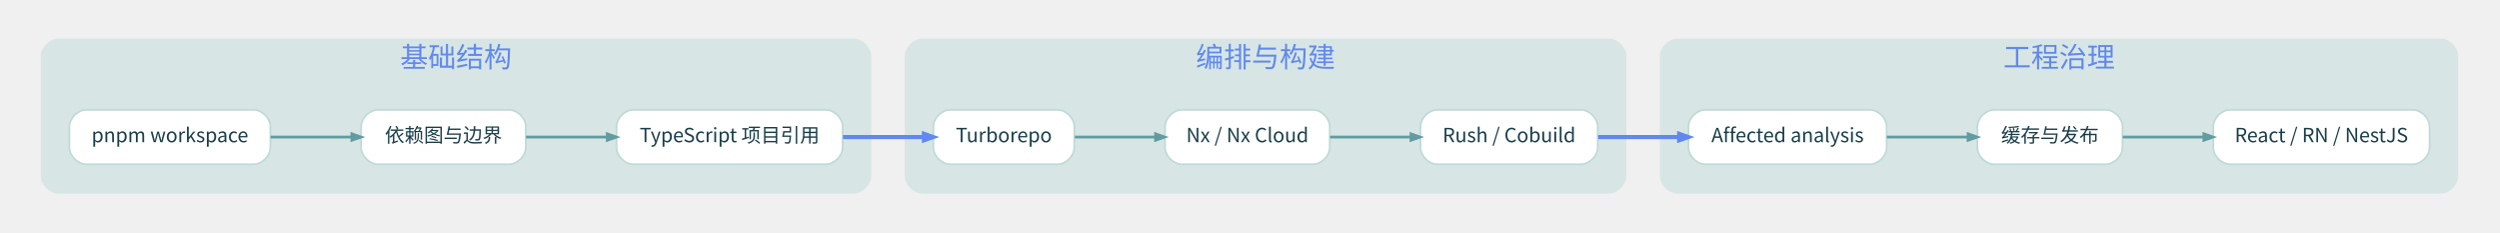
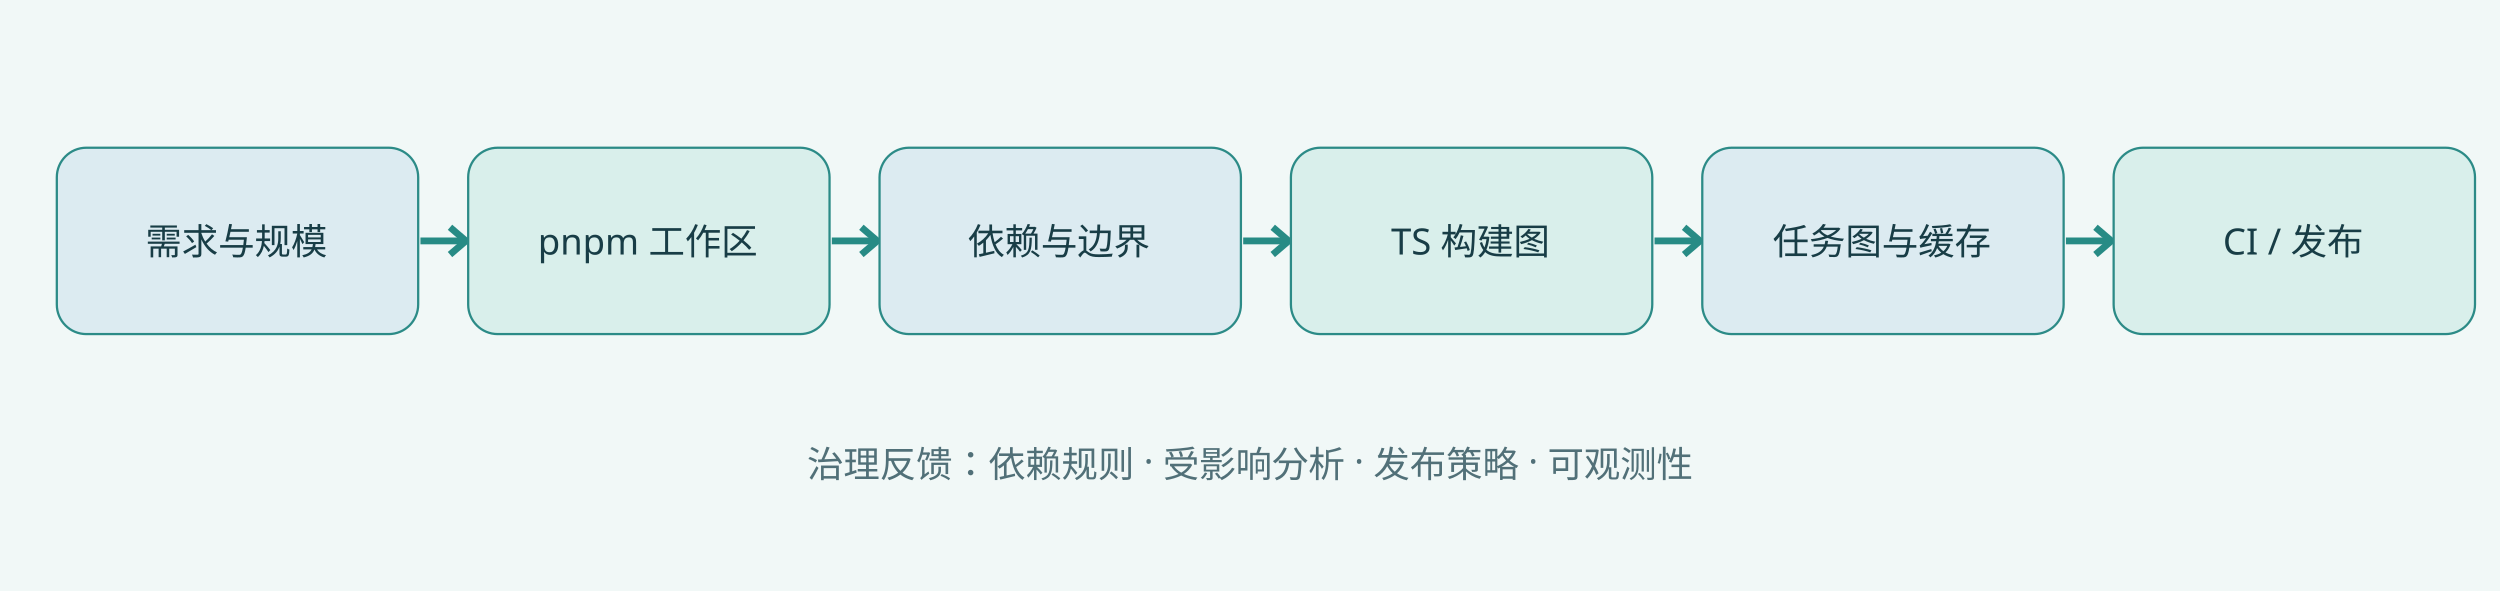
- <svg xmlns="http://www.w3.org/2000/svg" width="1787pt" height="166pt" viewBox="0.00 0.00 1787.32 166.32">
-   <g id="graph0" class="graph" transform="scale(1 1) rotate(0) translate(20.16 146.16)">
-     <g id="clust1" class="cluster">
-       <path fill="#d7e6e4" stroke="#d7e6e4" d="M20,-8C20,-8 590,-8 590,-8 596,-8 602,-14 602,-20 602,-20 602,-106 602,-106 602,-112 596,-118 590,-118 590,-118 20,-118 20,-118 14,-118 8,-112 8,-106 8,-106 8,-20 8,-20 8,-14 14,-8 20,-8" />
-       <text text-anchor="middle" x="305" y="-98" font-family="Noto Sans CJK SC" font-size="20.00" fill="#6088ef">基础结构</text>
-     </g>
-     <g id="clust2" class="cluster">
-       <path fill="#d7e6e4" stroke="#d7e6e4" d="M639,-8C639,-8 1131,-8 1131,-8 1137,-8 1143,-14 1143,-20 1143,-20 1143,-106 1143,-106 1143,-112 1137,-118 1131,-118 1131,-118 639,-118 639,-118 633,-118 627,-112 627,-106 627,-106 627,-20 627,-20 627,-14 633,-8 639,-8" />
-       <text text-anchor="middle" x="885" y="-98" font-family="Noto Sans CJK SC" font-size="20.00" fill="#6088ef">编排与构建</text>
-     </g>
-     <g id="clust3" class="cluster">
-       <path fill="#d7e6e4" stroke="#d7e6e4" d="M1180,-8C1180,-8 1727,-8 1727,-8 1733,-8 1739,-14 1739,-20 1739,-20 1739,-106 1739,-106 1739,-112 1733,-118 1727,-118 1727,-118 1180,-118 1180,-118 1174,-118 1168,-112 1168,-106 1168,-106 1168,-20 1168,-20 1168,-14 1174,-8 1180,-8" />
-       <text text-anchor="middle" x="1453.5" y="-98" font-family="Noto Sans CJK SC" font-size="20.00" fill="#6088ef">工程治理</text>
-     </g>
-     <g id="node1" class="node">
-       <path fill="#ffffff" stroke="#bfdad8" stroke-width="1.3" d="M160,-67.5C160,-67.5 40,-67.5 40,-67.5 34,-67.5 28,-61.5 28,-55.5 28,-55.5 28,-40.5 28,-40.5 28,-34.5 34,-28.5 40,-28.5 40,-28.5 160,-28.5 160,-28.5 166,-28.5 172,-34.5 172,-40.5 172,-40.5 172,-55.5 172,-55.5 172,-61.5 166,-67.5 160,-67.5" />
-       <text text-anchor="middle" x="100" y="-44.3" font-family="Noto Sans CJK SC" font-size="14.00" fill="#193e49">pnpm workspace</text>
-     </g>
-     <g id="node2" class="node">
-       <path fill="#ffffff" stroke="#bfdad8" stroke-width="1.3" d="M343,-67.5C343,-67.5 249,-67.5 249,-67.5 243,-67.5 237,-61.5 237,-55.5 237,-55.5 237,-40.5 237,-40.5 237,-34.5 243,-28.5 249,-28.5 249,-28.5 343,-28.5 343,-28.5 349,-28.5 355,-34.5 355,-40.5 355,-40.5 355,-55.5 355,-55.5 355,-61.5 349,-67.5 343,-67.5" />
-       <text text-anchor="middle" x="296" y="-44.3" font-family="Noto Sans CJK SC" font-size="14.00" fill="#193e49">依赖图与边界</text>
-     </g>
-     <g id="edge1" class="edge">
-       <path fill="none" stroke="#629ca0" stroke-width="2" d="M172.14,-48C191.11,-48 211.51,-48 230.13,-48" />
-       <polygon fill="#629ca0" stroke="#629ca0" stroke-width="2" points="230.4,-50.28 236.9,-48 230.4,-45.73 230.4,-50.28" />
-     </g>
-     <g id="node3" class="node">
-       <path fill="#ffffff" stroke="#bfdad8" stroke-width="1.3" d="M570,-67.5C570,-67.5 432,-67.5 432,-67.5 426,-67.5 420,-61.5 420,-55.5 420,-55.5 420,-40.5 420,-40.5 420,-34.5 426,-28.5 432,-28.5 432,-28.5 570,-28.5 570,-28.5 576,-28.5 582,-34.5 582,-40.5 582,-40.5 582,-55.5 582,-55.5 582,-61.5 576,-67.5 570,-67.5" />
-       <text text-anchor="middle" x="501" y="-44.3" font-family="Noto Sans CJK SC" font-size="14.00" fill="#193e49">TypeScript 项目引用</text>
-     </g>
-     <g id="edge2" class="edge">
-       <path fill="none" stroke="#629ca0" stroke-width="2" d="M355.17,-48C373.28,-48 393.65,-48 413.26,-48" />
-       <polygon fill="#629ca0" stroke="#629ca0" stroke-width="2" points="413.38,-50.28 419.88,-48 413.38,-45.73 413.38,-50.28" />
-     </g>
-     <g id="node4" class="node">
-       <path fill="#ffffff" stroke="#bfdad8" stroke-width="1.3" d="M736,-67.5C736,-67.5 659,-67.5 659,-67.5 653,-67.5 647,-61.5 647,-55.5 647,-55.5 647,-40.5 647,-40.5 647,-34.5 653,-28.5 659,-28.5 659,-28.5 736,-28.5 736,-28.5 742,-28.5 748,-34.5 748,-40.5 748,-40.5 748,-55.5 748,-55.5 748,-61.5 742,-67.5 736,-67.5" />
-       <text text-anchor="middle" x="697.5" y="-44.3" font-family="Noto Sans CJK SC" font-size="14.00" fill="#193e49">Turborepo</text>
-     </g>
-     <g id="edge7" class="edge">
-       <path fill="none" stroke="#6088ef" stroke-width="3" d="M582.23,-48C601.71,-48 622.13,-48 640.23,-48" />
-       <polygon fill="#6088ef" stroke="#6088ef" stroke-width="3" points="640.29,-50.28 646.79,-48 640.29,-45.73 640.29,-50.28" />
-     </g>
-     <g id="node5" class="node">
-       <path fill="#ffffff" stroke="#bfdad8" stroke-width="1.3" d="M919,-67.5C919,-67.5 825,-67.5 825,-67.5 819,-67.5 813,-61.5 813,-55.5 813,-55.5 813,-40.5 813,-40.5 813,-34.5 819,-28.5 825,-28.5 825,-28.5 919,-28.5 919,-28.5 925,-28.5 931,-34.5 931,-40.5 931,-40.5 931,-55.5 931,-55.5 931,-61.5 925,-67.5 919,-67.5" />
-       <text text-anchor="middle" x="872" y="-44.3" font-family="Noto Sans CJK SC" font-size="14.00" fill="#193e49">Nx / Nx Cloud</text>
-     </g>
-     <g id="edge3" class="edge">
-       <path fill="none" stroke="#629ca0" stroke-width="2" d="M748.39,-48C766.3,-48 786.75,-48 805.76,-48" />
-       <polygon fill="#629ca0" stroke="#629ca0" stroke-width="2" points="806.19,-50.28 812.69,-48 806.19,-45.73 806.19,-50.28" />
-     </g>
-     <g id="node6" class="node">
-       <path fill="#ffffff" stroke="#bfdad8" stroke-width="1.3" d="M1111,-67.5C1111,-67.5 1008,-67.5 1008,-67.5 1002,-67.5 996,-61.5 996,-55.5 996,-55.5 996,-40.5 996,-40.5 996,-34.5 1002,-28.5 1008,-28.5 1008,-28.5 1111,-28.5 1111,-28.5 1117,-28.5 1123,-34.5 1123,-40.5 1123,-40.5 1123,-55.5 1123,-55.5 1123,-61.5 1117,-67.5 1111,-67.5" />
-       <text text-anchor="middle" x="1059.5" y="-44.3" font-family="Noto Sans CJK SC" font-size="14.00" fill="#193e49">Rush / Cobuild</text>
-     </g>
-     <g id="edge4" class="edge">
-       <path fill="none" stroke="#629ca0" stroke-width="2" d="M931.18,-48C949.45,-48 969.8,-48 988.78,-48" />
-       <polygon fill="#629ca0" stroke="#629ca0" stroke-width="2" points="989.2,-50.28 995.7,-48 989.2,-45.73 989.2,-50.28" />
-     </g>
-     <g id="node7" class="node">
-       <path fill="#ffffff" stroke="#bfdad8" stroke-width="1.3" d="M1318,-67.5C1318,-67.5 1200,-67.5 1200,-67.5 1194,-67.5 1188,-61.5 1188,-55.5 1188,-55.5 1188,-40.5 1188,-40.5 1188,-34.5 1194,-28.5 1200,-28.5 1200,-28.5 1318,-28.5 1318,-28.5 1324,-28.5 1330,-34.5 1330,-40.5 1330,-40.5 1330,-55.5 1330,-55.5 1330,-61.5 1324,-67.5 1318,-67.5" />
-       <text text-anchor="middle" x="1259" y="-44.3" font-family="Noto Sans CJK SC" font-size="14.00" fill="#193e49">Affected analysis</text>
-     </g>
-     <g id="edge8" class="edge">
-       <path fill="none" stroke="#6088ef" stroke-width="3" d="M1123.26,-48C1141.65,-48 1161.97,-48 1181.13,-48" />
-       <polygon fill="#6088ef" stroke="#6088ef" stroke-width="3" points="1181.35,-50.28 1187.85,-48 1181.35,-45.73 1181.35,-50.28" />
-     </g>
-     <g id="node8" class="node">
-       <path fill="#ffffff" stroke="#bfdad8" stroke-width="1.3" d="M1487,-67.5C1487,-67.5 1407,-67.5 1407,-67.5 1401,-67.5 1395,-61.5 1395,-55.5 1395,-55.5 1395,-40.5 1395,-40.5 1395,-34.5 1401,-28.5 1407,-28.5 1407,-28.5 1487,-28.5 1487,-28.5 1493,-28.5 1499,-34.5 1499,-40.5 1499,-40.5 1499,-55.5 1499,-55.5 1499,-61.5 1493,-67.5 1487,-67.5" />
-       <text text-anchor="middle" x="1447" y="-44.3" font-family="Noto Sans CJK SC" font-size="14.00" fill="#193e49">缓存与发布</text>
-     </g>
-     <g id="edge5" class="edge">
-       <path fill="none" stroke="#629ca0" stroke-width="2" d="M1330.05,-48C1349.22,-48 1369.78,-48 1388.18,-48" />
-       <polygon fill="#629ca0" stroke="#629ca0" stroke-width="2" points="1388.35,-50.28 1394.85,-48 1388.35,-45.73 1388.35,-50.28" />
-     </g>
-     <g id="node9" class="node">
-       <path fill="#ffffff" stroke="#bfdad8" stroke-width="1.3" d="M1707,-67.5C1707,-67.5 1576,-67.5 1576,-67.5 1570,-67.5 1564,-61.5 1564,-55.5 1564,-55.5 1564,-40.5 1564,-40.5 1564,-34.5 1570,-28.5 1576,-28.5 1576,-28.5 1707,-28.5 1707,-28.5 1713,-28.5 1719,-34.5 1719,-40.5 1719,-40.5 1719,-55.5 1719,-55.5 1719,-61.5 1713,-67.5 1707,-67.5" />
-       <text text-anchor="middle" x="1641.5" y="-44.3" font-family="Noto Sans CJK SC" font-size="14.00" fill="#193e49">React / RN / NestJS</text>
-     </g>
-     <g id="edge6" class="edge">
-       <path fill="none" stroke="#629ca0" stroke-width="2" d="M1499.08,-48C1516.89,-48 1537.38,-48 1557.12,-48" />
-       <polygon fill="#629ca0" stroke="#629ca0" stroke-width="2" points="1557.29,-50.28 1563.79,-48 1557.29,-45.73 1557.29,-50.28" />
-     </g>
+ <svg xmlns="http://www.w3.org/2000/svg" viewBox="0 0 1100 260" role="img" aria-label="Monorepo 全景：需求、包管理、依赖边界、构建、缓存、CI 和治理">
+   <rect width="1100" height="260" fill="#f1f8f7" />
+   <g font-family="sans-serif" font-size="16" text-anchor="middle">
+     <rect x="25" y="65" width="159" height="82" rx="13" fill="#dcebf1" stroke="#2c8b87" />
+     <text x="104" y="112" fill="#183d46">需求与规模</text>
+     <path d="M185 106h18" stroke="#278b85" stroke-width="3" />
+     <path d="m198 100 7 6 -7 6" fill="none" stroke="#278b85" stroke-width="3" />
+     <rect x="206" y="65" width="159" height="82" rx="13" fill="#d9efeb" stroke="#2c8b87" />
+     <text x="285" y="112" fill="#183d46">pnpm 工作区</text>
+     <path d="M366 106h18" stroke="#278b85" stroke-width="3" />
+     <path d="m379 100 7 6 -7 6" fill="none" stroke="#278b85" stroke-width="3" />
+     <rect x="387" y="65" width="159" height="82" rx="13" fill="#dcebf1" stroke="#2c8b87" />
+     <text x="466" y="112" fill="#183d46">依赖与边界</text>
+     <path d="M547 106h18" stroke="#278b85" stroke-width="3" />
+     <path d="m560 100 7 6 -7 6" fill="none" stroke="#278b85" stroke-width="3" />
+     <rect x="568" y="65" width="159" height="82" rx="13" fill="#d9efeb" stroke="#2c8b87" />
+     <text x="647" y="112" fill="#183d46">TS 构建图</text>
+     <path d="M728 106h18" stroke="#278b85" stroke-width="3" />
+     <path d="m741 100 7 6 -7 6" fill="none" stroke="#278b85" stroke-width="3" />
+     <rect x="749" y="65" width="159" height="82" rx="13" fill="#dcebf1" stroke="#2c8b87" />
+     <text x="828" y="112" fill="#183d46">任务图与缓存</text>
+     <path d="M909 106h18" stroke="#278b85" stroke-width="3" />
+     <path d="m922 100 7 6 -7 6" fill="none" stroke="#278b85" stroke-width="3" />
+     <rect x="930" y="65" width="159" height="82" rx="13" fill="#d9efeb" stroke="#2c8b87" />
+     <text x="1009" y="112" fill="#183d46">CI / 发布</text>
+     <text x="550" y="210" fill="#517078">治理反馈：依赖规则 · 受影响分析 · 发布策略 · 可观测性</text>
  </g>
</svg>
